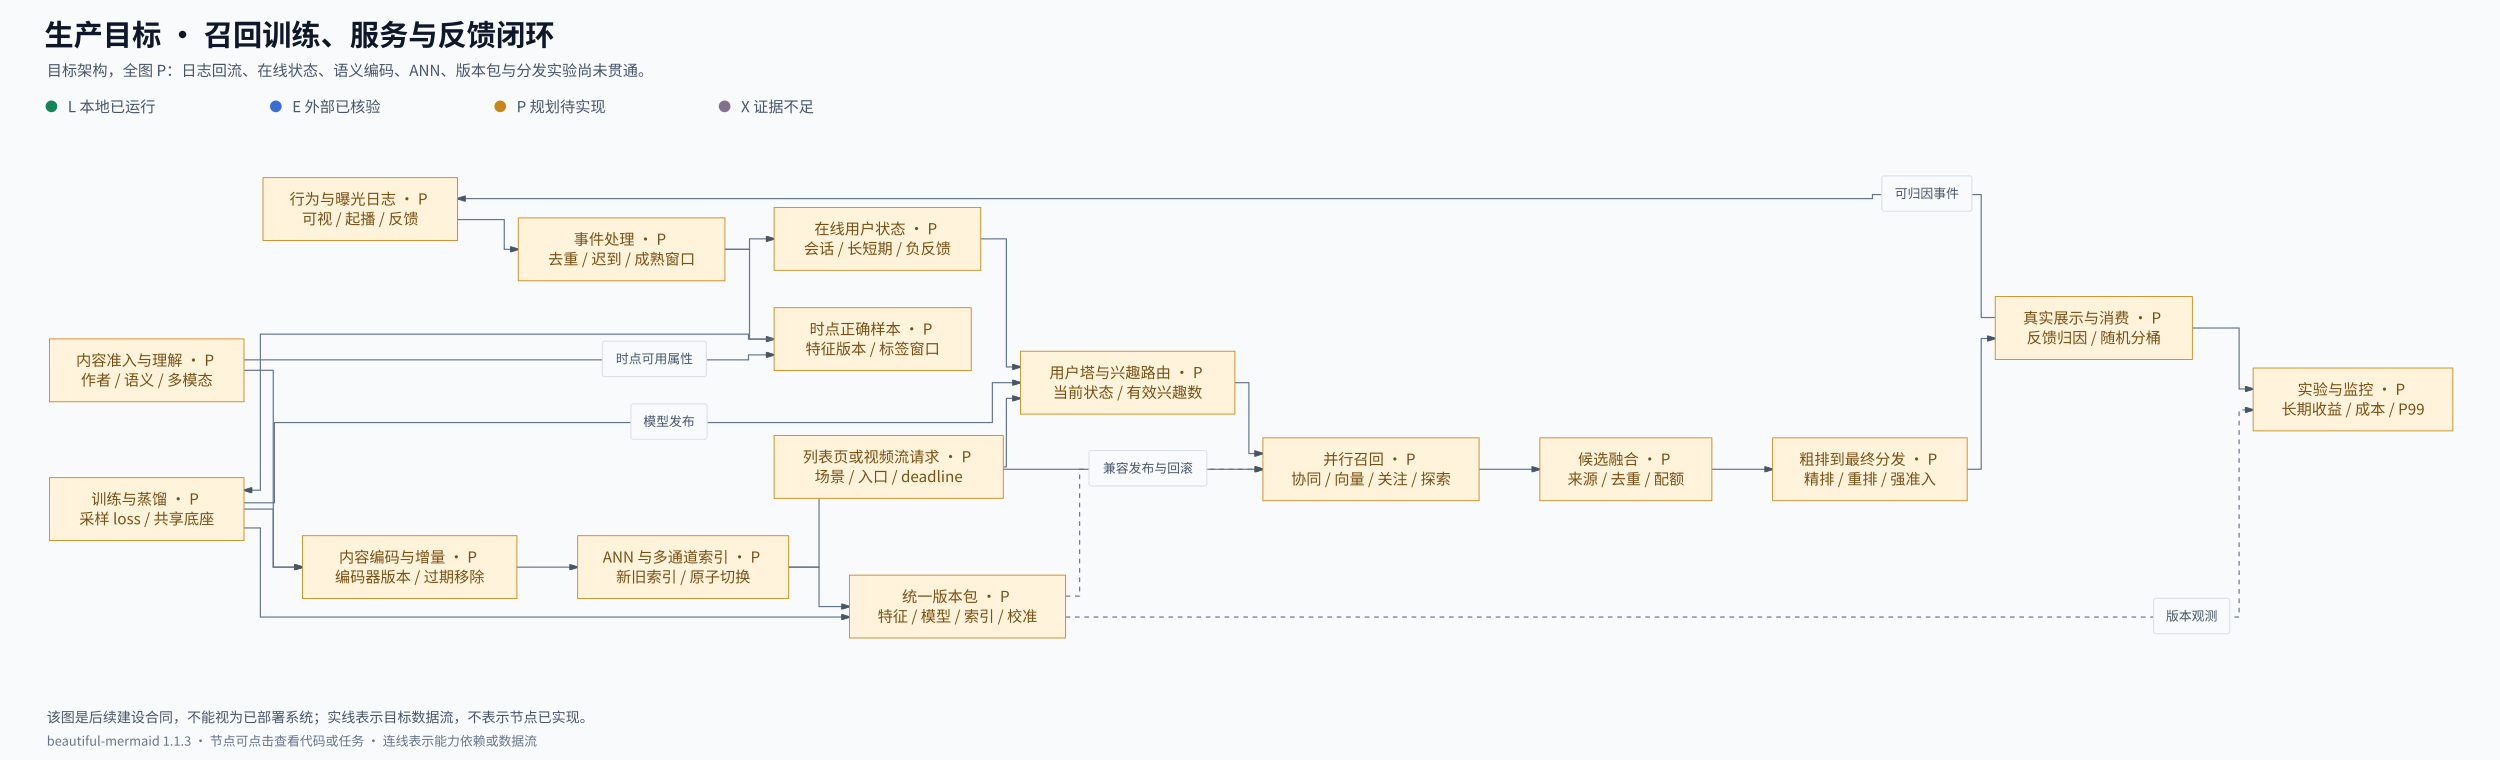
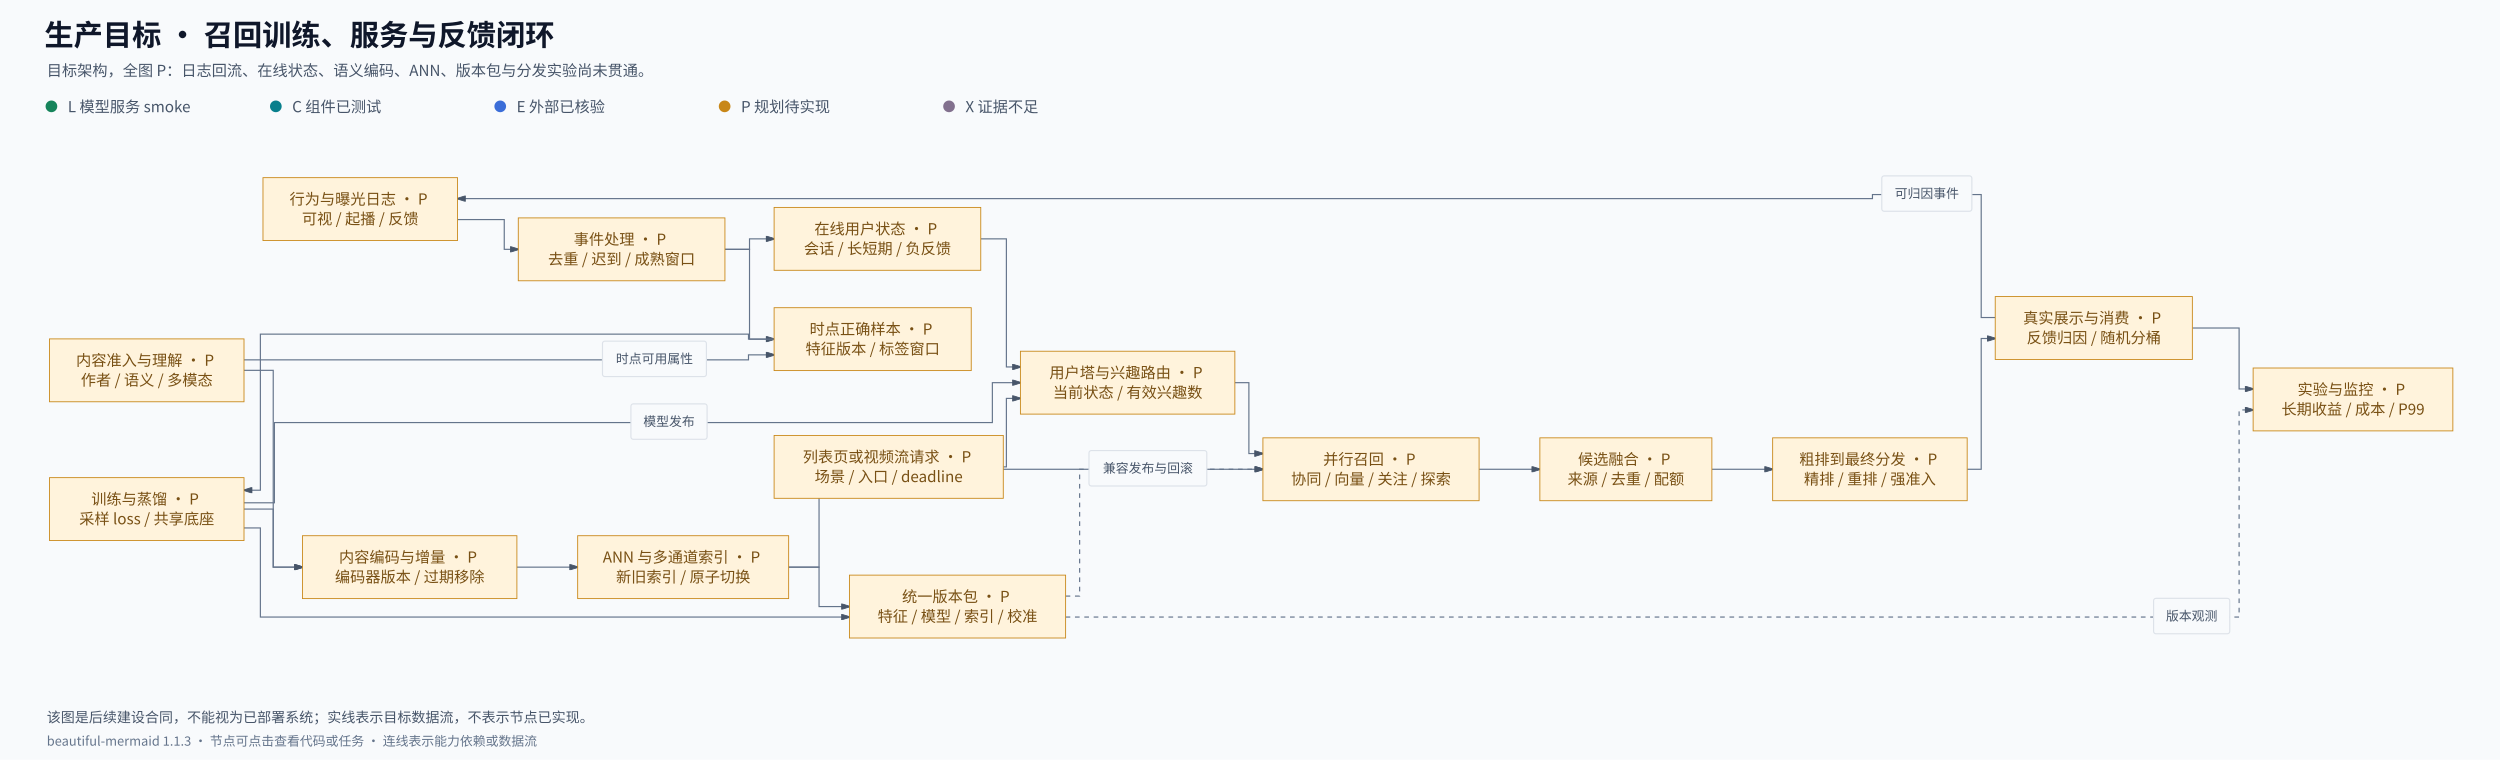
<svg xmlns="http://www.w3.org/2000/svg" width="2139" height="650" viewBox="0 0 2139 650" role="img" aria-labelledby="03-production-target-title 03-production-target-desc">
  <style>text{font-family:'Noto Sans CJK SC',sans-serif}a:hover .node&gt;rect{stroke-width:2}</style>
  <rect width="100%" height="100%" fill="#f8fafc" />
  <text x="38" y="39" font-size="25" font-weight="700" fill="#0f172a">生产目标 · 召回训练、服务与反馈闭环</text>
  <text x="40" y="65" font-size="13" fill="#475569">目标架构，全图 P：日志回流、在线状态、语义编码、ANN、版本包与分发实验尚未贯通。</text>
  <circle cx="44" cy="91" r="5" fill="#16845b" />
-   <text x="58" y="96" font-size="13" fill="#475569">L 本地已运行</text>
-   <circle cx="236" cy="91" r="5" fill="#3b6dd8" />
-   <text x="250" y="96" font-size="13" fill="#475569">E 外部已核验</text>
-   <circle cx="428" cy="91" r="5" fill="#c88718" />
-   <text x="442" y="96" font-size="13" fill="#475569">P 规划待实现</text>
-   <circle cx="620" cy="91" r="5" fill="#82708e" />
-   <text x="634" y="96" font-size="13" fill="#475569">X 证据不足</text>
+   <text x="58" y="96" font-size="13" fill="#475569">L 模型服务 smoke</text>
+   <circle cx="236" cy="91" r="5" fill="#087f8c" />
+   <text x="250" y="96" font-size="13" fill="#475569">C 组件已测试</text>
+   <circle cx="428" cy="91" r="5" fill="#3b6dd8" />
+   <text x="442" y="96" font-size="13" fill="#475569">E 外部已核验</text>
+   <circle cx="620" cy="91" r="5" fill="#c88718" />
+   <text x="634" y="96" font-size="13" fill="#475569">P 规划待实现</text>
+   <circle cx="812" cy="91" r="5" fill="#82708e" />
+   <text x="826" y="96" font-size="13" fill="#475569">X 证据不足</text>
  <g transform="translate(0.3365,112)">
    <defs>
      <marker id="03-production-target-arrowhead" markerWidth="8" markerHeight="5" refX="7" refY="2.5" orient="auto">
        <polygon points="0 0, 8 2.5, 0 5" fill="#475569" stroke="#475569" stroke-width="0.75" stroke-linejoin="round" />
      </marker>
      <marker id="03-production-target-arrowhead-start" markerWidth="8" markerHeight="5" refX="1" refY="2.5" orient="auto-start-reverse">
        <polygon points="8 0, 0 2.5, 8 5" fill="#475569" stroke="#475569" stroke-width="0.75" stroke-linejoin="round" />
      </marker>
    </defs>
    <polyline class="edge" data-from="LOGS" data-to="STREAM" data-style="solid" data-arrow-start="false" data-arrow-end="true" points="391.104,75.867 431.104,75.867 431.104,101.333 443.104,101.333" fill="none" stroke="#64748b" stroke-width="1" marker-end="url(#03-production-target-arrowhead)" />
    <polyline class="edge" data-from="STREAM" data-to="STATE" data-style="solid" data-arrow-start="false" data-arrow-end="true" points="619.916,101.333 640.954,101.333 640.954,92.367 661.992,92.367" fill="none" stroke="#64748b" stroke-width="1" marker-end="url(#03-production-target-arrowhead)" />
    <polyline class="edge" data-from="STREAM" data-to="SAMPLES" data-style="solid" data-arrow-start="false" data-arrow-end="true" points="619.916,101.333 640.954,101.333 640.954,178.167 661.992,178.167" fill="none" stroke="#64748b" stroke-width="1" marker-end="url(#03-production-target-arrowhead)" />
    <polyline class="edge" data-from="SAMPLES" data-to="FIT" data-style="solid" data-arrow-start="false" data-arrow-end="true" points="661.992,178.167 640.067,178.167 640.067,173.892 222.438,173.892 222.438,307.428 208.438,307.428" fill="none" stroke="#64748b" stroke-width="1" marker-end="url(#03-production-target-arrowhead)" />
    <polyline class="edge" data-from="CONTENT" data-to="SAMPLES" data-style="solid" data-arrow-start="false" data-arrow-end="true" data-label="时点可用属性" points="208.438,195.892 640.067,195.892 640.067,191.617 661.992,191.617" fill="none" stroke="#64748b" stroke-width="1" marker-end="url(#03-production-target-arrowhead)" />
    <polyline class="edge" data-from="CONTENT" data-to="ENCODE" data-style="solid" data-arrow-start="false" data-arrow-end="true" points="208.438,204.858 233.438,204.858 233.438,373.255 258.438,373.255" fill="none" stroke="#64748b" stroke-width="1" marker-end="url(#03-production-target-arrowhead)" />
    <polyline class="edge" data-from="FIT" data-to="ENCODE" data-style="solid" data-arrow-start="false" data-arrow-end="true" points="208.438,323.568 233.438,323.568 233.438,373.255 258.438,373.255" fill="none" stroke="#64748b" stroke-width="1" marker-end="url(#03-production-target-arrowhead)" />
    <polyline class="edge" data-from="ENCODE" data-to="ANN" data-style="solid" data-arrow-start="false" data-arrow-end="true" points="441.919,373.255 493.919,373.255" fill="none" stroke="#64748b" stroke-width="1" marker-end="url(#03-production-target-arrowhead)" />
    <polyline class="edge" data-from="REQUEST" data-to="USER" data-style="solid" data-arrow-start="false" data-arrow-end="true" points="858.07,287.455 860.728,287.455 860.728,228.863 872.728,228.863" fill="none" stroke="#64748b" stroke-width="1" marker-end="url(#03-production-target-arrowhead)" />
    <polyline class="edge" data-from="STATE" data-to="USER" data-style="solid" data-arrow-start="false" data-arrow-end="true" points="838.804,92.367 860.728,92.367 860.728,201.963 872.728,201.963" fill="none" stroke="#64748b" stroke-width="1" marker-end="url(#03-production-target-arrowhead)" />
    <polyline class="edge" data-from="FIT" data-to="USER" data-style="solid" data-arrow-start="false" data-arrow-end="true" data-label="模型发布" points="208.438,318.188 234.438,318.188 234.438,249.555 848.728,249.555 848.728,215.413 872.728,215.413" fill="none" stroke="#64748b" stroke-width="1" marker-end="url(#03-production-target-arrowhead)" />
    <polyline class="edge" data-from="USER" data-to="RETRIEVE" data-style="solid" data-arrow-start="false" data-arrow-end="true" points="1056.209,215.413 1068.209,215.413 1068.209,276.06 1080.209,276.06" fill="none" stroke="#64748b" stroke-width="1" marker-end="url(#03-production-target-arrowhead)" />
    <polyline class="edge" data-from="ANN" data-to="RETRIEVE" data-style="solid" data-arrow-start="false" data-arrow-end="true" points="674.436,373.255 700.436,373.255 700.436,289.51 1080.209,289.51" fill="none" stroke="#64748b" stroke-width="1" marker-end="url(#03-production-target-arrowhead)" />
    <polyline class="edge" data-from="RETRIEVE" data-to="FUSE" data-style="solid" data-arrow-start="false" data-arrow-end="true" points="1265.172,289.51 1317.172,289.51" fill="none" stroke="#64748b" stroke-width="1" marker-end="url(#03-production-target-arrowhead)" />
    <polyline class="edge" data-from="FUSE" data-to="DOWN" data-style="solid" data-arrow-start="false" data-arrow-end="true" points="1464.344,289.51 1516.344,289.51" fill="none" stroke="#64748b" stroke-width="1" marker-end="url(#03-production-target-arrowhead)" />
    <polyline class="edge" data-from="DOWN" data-to="SERVE" data-style="solid" data-arrow-start="false" data-arrow-end="true" points="1682.782,289.51 1694.782,289.51 1694.782,177.613 1706.782,177.613" fill="none" stroke="#64748b" stroke-width="1" marker-end="url(#03-production-target-arrowhead)" />
    <polyline class="edge" data-from="SERVE" data-to="LOGS" data-style="solid" data-arrow-start="false" data-arrow-end="true" data-label="可归因事件" points="1706.782,159.68 1694.782,159.68 1694.782,54.467 1601.732,54.467 1601.732,57.933 391.104,57.933" fill="none" stroke="#64748b" stroke-width="1" marker-end="url(#03-production-target-arrowhead)" />
    <polyline class="edge" data-from="SERVE" data-to="EXP" data-style="solid" data-arrow-start="false" data-arrow-end="true" points="1875.443,168.647 1915.443,168.647 1915.443,220.8 1927.443,220.8" fill="none" stroke="#64748b" stroke-width="1" marker-end="url(#03-production-target-arrowhead)" />
    <polyline class="edge" data-from="FIT" data-to="BUNDLE" data-style="solid" data-arrow-start="false" data-arrow-end="true" points="208.438,339.708 222.438,339.708 222.438,415.947 726.436,415.947" fill="none" stroke="#64748b" stroke-width="1" marker-end="url(#03-production-target-arrowhead)" />
    <polyline class="edge" data-from="ANN" data-to="BUNDLE" data-style="solid" data-arrow-start="false" data-arrow-end="true" points="674.436,373.255 700.436,373.255 700.436,406.98 726.436,406.98" fill="none" stroke="#64748b" stroke-width="1" marker-end="url(#03-production-target-arrowhead)" />
    <polyline class="edge" data-from="BUNDLE" data-to="RETRIEVE" data-style="dotted" data-arrow-start="false" data-arrow-end="true" data-label="兼容发布与回滚" points="911.399,398.013 923.399,398.013 923.399,289.51 1080.209,289.51" fill="none" stroke="#64748b" stroke-width="1" stroke-dasharray="4 4" marker-end="url(#03-production-target-arrowhead)" />
    <polyline class="edge" data-from="BUNDLE" data-to="EXP" data-style="dotted" data-arrow-start="false" data-arrow-end="true" data-label="版本观测" points="911.399,415.947 1915.443,415.947 1915.443,238.733 1927.443,238.733" fill="none" stroke="#64748b" stroke-width="1" stroke-dasharray="4 4" marker-end="url(#03-production-target-arrowhead)" />
    <g class="edge-label" data-from="CONTENT" data-to="SAMPLES" data-label="时点可用属性">
      <rect x="515.137" y="179.892" width="88.93" height="30.3" rx="2" ry="2" fill="#f8fafc" stroke="#dde2e9" stroke-width="1" />
      <text x="559.602" y="195.042" text-anchor="middle" font-size="11" font-weight="400" fill="#475569" dy="3.85">时点可用属性</text>
    </g>
    <g class="edge-label" data-from="FIT" data-to="USER" data-label="模型发布">
      <rect x="539.48" y="233.555" width="65.17" height="30.3" rx="2" ry="2" fill="#f8fafc" stroke="#dde2e9" stroke-width="1" />
      <text x="572.065" y="248.705" text-anchor="middle" font-size="11" font-weight="400" fill="#475569" dy="3.85">模型发布</text>
    </g>
    <g class="edge-label" data-from="SERVE" data-to="LOGS" data-label="可归因事件">
      <rect x="1609.732" y="38.467" width="77.05" height="30.3" rx="2" ry="2" fill="#f8fafc" stroke="#dde2e9" stroke-width="1" />
      <text x="1648.257" y="53.617" text-anchor="middle" font-size="11" font-weight="400" fill="#475569" dy="3.85">可归因事件</text>
    </g>
    <g class="edge-label" data-from="BUNDLE" data-to="RETRIEVE" data-label="兼容发布与回滚">
      <rect x="931.399" y="273.51" width="100.81" height="30.3" rx="2" ry="2" fill="#f8fafc" stroke="#dde2e9" stroke-width="1" />
      <text x="981.804" y="288.66" text-anchor="middle" font-size="11" font-weight="400" fill="#475569" dy="3.85">兼容发布与回滚</text>
    </g>
    <g class="edge-label" data-from="BUNDLE" data-to="EXP" data-label="版本观测">
      <rect x="1842.273" y="399.947" width="65.17" height="30.3" rx="2" ry="2" fill="#f8fafc" stroke="#dde2e9" stroke-width="1" />
      <text x="1874.858" y="415.097" text-anchor="middle" font-size="11" font-weight="400" fill="#475569" dy="3.85">版本观测</text>
    </g>
    <a href="https://github.com/shiztong/-/blob/master/docs/recommendation/14-production-execution.md" target="_blank" rel="noopener noreferrer">
      <g class="node" data-id="LOGS" data-label="行为与曝光日志 · P 可视 / 起播 / 反馈" data-shape="rectangle">
        <rect x="224.666" y="40" width="166.438" height="53.8" rx="0" ry="0" fill="#fff3dc" stroke="#c88718" stroke-width="0.75" />
        <text x="307.885" y="66.9" text-anchor="middle" font-size="13" font-weight="500" fill="#785014">
          <tspan x="307.885" dy="-3.9">行为与曝光日志 · P</tspan>
          <tspan x="307.885" dy="16.9">可视 / 起播 / 反馈</tspan>
        </text>
      </g>
    </a>
    <a href="https://github.com/shiztong/-/blob/master/docs/recommendation/14-production-execution.md" target="_blank" rel="noopener noreferrer">
      <g class="node" data-id="STREAM" data-label="事件处理 · P 去重 / 迟到 / 成熟窗口" data-shape="rectangle">
        <rect x="443.104" y="74.433" width="176.812" height="53.8" rx="0" ry="0" fill="#fff3dc" stroke="#c88718" stroke-width="0.75" />
        <text x="531.51" y="101.333" text-anchor="middle" font-size="13" font-weight="500" fill="#785014">
          <tspan x="531.51" dy="-3.9">事件处理 · P</tspan>
          <tspan x="531.51" dy="16.9">去重 / 迟到 / 成熟窗口</tspan>
        </text>
      </g>
    </a>
    <a href="https://github.com/shiztong/-/blob/master/docs/recommendation/14-production-execution.md" target="_blank" rel="noopener noreferrer">
      <g class="node" data-id="STATE" data-label="在线用户状态 · P 会话 / 长短期 / 负反馈" data-shape="rectangle">
        <rect x="661.992" y="65.467" width="176.812" height="53.8" rx="0" ry="0" fill="#fff3dc" stroke="#c88718" stroke-width="0.75" />
        <text x="750.398" y="92.367" text-anchor="middle" font-size="13" font-weight="500" fill="#785014">
          <tspan x="750.398" dy="-3.9">在线用户状态 · P</tspan>
          <tspan x="750.398" dy="16.9">会话 / 长短期 / 负反馈</tspan>
        </text>
      </g>
    </a>
    <a href="https://github.com/shiztong/-/blob/master/docs/recommendation/14-production-execution.md" target="_blank" rel="noopener noreferrer">
      <g class="node" data-id="SAMPLES" data-label="时点正确样本 · P 特征版本 / 标签窗口" data-shape="rectangle">
        <rect x="661.992" y="151.267" width="168.661" height="53.8" rx="0" ry="0" fill="#fff3dc" stroke="#c88718" stroke-width="0.75" />
        <text x="746.322" y="178.167" text-anchor="middle" font-size="13" font-weight="500" fill="#785014">
          <tspan x="746.322" dy="-3.9">时点正确样本 · P</tspan>
          <tspan x="746.322" dy="16.9">特征版本 / 标签窗口</tspan>
        </text>
      </g>
    </a>
    <a href="https://github.com/shiztong/-/blob/master/docs/recommendation/14-production-execution.md" target="_blank" rel="noopener noreferrer">
      <g class="node" data-id="FIT" data-label="训练与蒸馏 · P 采样 loss / 共享底座" data-shape="rectangle">
        <rect x="42" y="296.668" width="166.438" height="53.8" rx="0" ry="0" fill="#fff3dc" stroke="#c88718" stroke-width="0.75" />
        <text x="125.219" y="323.568" text-anchor="middle" font-size="13" font-weight="500" fill="#785014">
          <tspan x="125.219" dy="-3.9">训练与蒸馏 · P</tspan>
          <tspan x="125.219" dy="16.9">采样 loss / 共享底座</tspan>
        </text>
      </g>
    </a>
    <a href="https://github.com/shiztong/-/blob/master/docs/recommendation/14-production-execution.md" target="_blank" rel="noopener noreferrer">
      <g class="node" data-id="CONTENT" data-label="内容准入与理解 · P 作者 / 语义 / 多模态" data-shape="rectangle">
        <rect x="42" y="177.958" width="166.438" height="53.8" rx="0" ry="0" fill="#fff3dc" stroke="#c88718" stroke-width="0.75" />
        <text x="125.219" y="204.858" text-anchor="middle" font-size="13" font-weight="500" fill="#785014">
          <tspan x="125.219" dy="-3.9">内容准入与理解 · P</tspan>
          <tspan x="125.219" dy="16.9">作者 / 语义 / 多模态</tspan>
        </text>
      </g>
    </a>
    <a href="https://github.com/shiztong/-/blob/master/docs/recommendation/14-production-execution.md" target="_blank" rel="noopener noreferrer">
      <g class="node" data-id="ENCODE" data-label="内容编码与增量 · P 编码器版本 / 过期移除" data-shape="rectangle">
        <rect x="258.438" y="346.355" width="183.481" height="53.8" rx="0" ry="0" fill="#fff3dc" stroke="#c88718" stroke-width="0.75" />
        <text x="350.178" y="373.255" text-anchor="middle" font-size="13" font-weight="500" fill="#785014">
          <tspan x="350.178" dy="-3.9">内容编码与增量 · P</tspan>
          <tspan x="350.178" dy="16.9">编码器版本 / 过期移除</tspan>
        </text>
      </g>
    </a>
    <a href="https://github.com/shiztong/-/blob/master/docs/recommendation/14-production-execution.md" target="_blank" rel="noopener noreferrer">
      <g class="node" data-id="ANN" data-label="ANN 与多通道索引 · P 新旧索引 / 原子切换" data-shape="rectangle">
        <rect x="493.919" y="346.355" width="180.517" height="53.8" rx="0" ry="0" fill="#fff3dc" stroke="#c88718" stroke-width="0.75" />
        <text x="584.178" y="373.255" text-anchor="middle" font-size="13" font-weight="500" fill="#785014">
          <tspan x="584.178" dy="-3.9">ANN 与多通道索引 · P</tspan>
          <tspan x="584.178" dy="16.9">新旧索引 / 原子切换</tspan>
        </text>
      </g>
    </a>
    <a href="https://github.com/shiztong/-/blob/master/docs/recommendation/14-production-execution.md" target="_blank" rel="noopener noreferrer">
      <g class="node" data-id="REQUEST" data-label="列表页或视频流请求 · P 场景 / 入口 / deadline" data-shape="rectangle">
        <rect x="661.992" y="260.555" width="196.078" height="53.8" rx="0" ry="0" fill="#fff3dc" stroke="#c88718" stroke-width="0.75" />
        <text x="760.031" y="287.455" text-anchor="middle" font-size="13" font-weight="500" fill="#785014">
          <tspan x="760.031" dy="-3.9">列表页或视频流请求 · P</tspan>
          <tspan x="760.031" dy="16.9">场景 / 入口 / deadline</tspan>
        </text>
      </g>
    </a>
    <a href="https://github.com/shiztong/-/blob/master/docs/recommendation/14-production-execution.md" target="_blank" rel="noopener noreferrer">
      <g class="node" data-id="USER" data-label="用户塔与兴趣路由 · P 当前状态 / 有效兴趣数" data-shape="rectangle">
        <rect x="872.728" y="188.513" width="183.481" height="53.8" rx="0" ry="0" fill="#fff3dc" stroke="#c88718" stroke-width="0.75" />
        <text x="964.469" y="215.413" text-anchor="middle" font-size="13" font-weight="500" fill="#785014">
          <tspan x="964.469" dy="-3.9">用户塔与兴趣路由 · P</tspan>
          <tspan x="964.469" dy="16.9">当前状态 / 有效兴趣数</tspan>
        </text>
      </g>
    </a>
    <a href="https://github.com/shiztong/-/blob/master/docs/recommendation/14-production-execution.md" target="_blank" rel="noopener noreferrer">
      <g class="node" data-id="RETRIEVE" data-label="并行召回 · P 协同 / 向量 / 关注 / 探索" data-shape="rectangle">
        <rect x="1080.209" y="262.61" width="184.963" height="53.8" rx="0" ry="0" fill="#fff3dc" stroke="#c88718" stroke-width="0.75" />
        <text x="1172.691" y="289.51" text-anchor="middle" font-size="13" font-weight="500" fill="#785014">
          <tspan x="1172.691" dy="-3.9">并行召回 · P</tspan>
          <tspan x="1172.691" dy="16.9">协同 / 向量 / 关注 / 探索</tspan>
        </text>
      </g>
    </a>
    <a href="https://github.com/shiztong/-/blob/master/docs/recommendation/14-production-execution.md" target="_blank" rel="noopener noreferrer">
      <g class="node" data-id="FUSE" data-label="候选融合 · P 来源 / 去重 / 配额" data-shape="rectangle">
        <rect x="1317.172" y="262.61" width="147.172" height="53.8" rx="0" ry="0" fill="#fff3dc" stroke="#c88718" stroke-width="0.75" />
        <text x="1390.758" y="289.51" text-anchor="middle" font-size="13" font-weight="500" fill="#785014">
          <tspan x="1390.758" dy="-3.9">候选融合 · P</tspan>
          <tspan x="1390.758" dy="16.9">来源 / 去重 / 配额</tspan>
        </text>
      </g>
    </a>
    <a href="https://github.com/shiztong/-/blob/master/docs/recommendation/14-production-execution.md" target="_blank" rel="noopener noreferrer">
      <g class="node" data-id="DOWN" data-label="粗排到最终分发 · P 精排 / 重排 / 强准入" data-shape="rectangle">
        <rect x="1516.344" y="262.61" width="166.438" height="53.8" rx="0" ry="0" fill="#fff3dc" stroke="#c88718" stroke-width="0.75" />
        <text x="1599.563" y="289.51" text-anchor="middle" font-size="13" font-weight="500" fill="#785014">
          <tspan x="1599.563" dy="-3.9">粗排到最终分发 · P</tspan>
          <tspan x="1599.563" dy="16.9">精排 / 重排 / 强准入</tspan>
        </text>
      </g>
    </a>
    <a href="https://github.com/shiztong/-/blob/master/docs/recommendation/14-production-execution.md" target="_blank" rel="noopener noreferrer">
      <g class="node" data-id="SERVE" data-label="真实展示与消费 · P 反馈归因 / 随机分桶" data-shape="rectangle">
        <rect x="1706.782" y="141.747" width="168.661" height="53.8" rx="0" ry="0" fill="#fff3dc" stroke="#c88718" stroke-width="0.75" />
        <text x="1791.113" y="168.647" text-anchor="middle" font-size="13" font-weight="500" fill="#785014">
          <tspan x="1791.113" dy="-3.9">真实展示与消费 · P</tspan>
          <tspan x="1791.113" dy="16.9">反馈归因 / 随机分桶</tspan>
        </text>
      </g>
    </a>
    <a href="https://github.com/shiztong/-/blob/master/docs/recommendation/14-production-execution.md" target="_blank" rel="noopener noreferrer">
      <g class="node" data-id="EXP" data-label="实验与监控 · P 长期收益 / 成本 / P99" data-shape="rectangle">
        <rect x="1927.443" y="202.867" width="170.884" height="53.8" rx="0" ry="0" fill="#fff3dc" stroke="#c88718" stroke-width="0.75" />
        <text x="2012.885" y="229.767" text-anchor="middle" font-size="13" font-weight="500" fill="#785014">
          <tspan x="2012.885" dy="-3.9">实验与监控 · P</tspan>
          <tspan x="2012.885" dy="16.9">长期收益 / 成本 / P99</tspan>
        </text>
      </g>
    </a>
    <a href="https://github.com/shiztong/-/blob/master/docs/recommendation/14-production-execution.md" target="_blank" rel="noopener noreferrer">
      <g class="node" data-id="BUNDLE" data-label="统一版本包 · P 特征 / 模型 / 索引 / 校准" data-shape="rectangle">
        <rect x="726.436" y="380.08" width="184.963" height="53.8" rx="0" ry="0" fill="#fff3dc" stroke="#c88718" stroke-width="0.75" />
        <text x="818.917" y="406.98" text-anchor="middle" font-size="13" font-weight="500" fill="#785014">
          <tspan x="818.917" dy="-3.9">统一版本包 · P</tspan>
          <tspan x="818.917" dy="16.9">特征 / 模型 / 索引 / 校准</tspan>
        </text>
      </g>
    </a>
  </g>
  <text x="40" y="618" font-size="12" fill="#475569">该图是后续建设合同，不能视为已部署系统；实线表示目标数据流，不表示节点已实现。</text>
  <text x="40" y="638" font-size="11" fill="#64748b">beautiful-mermaid 1.1.3 · 节点可点击查看代码或任务 · 连线表示能力依赖或数据流</text>
</svg>
